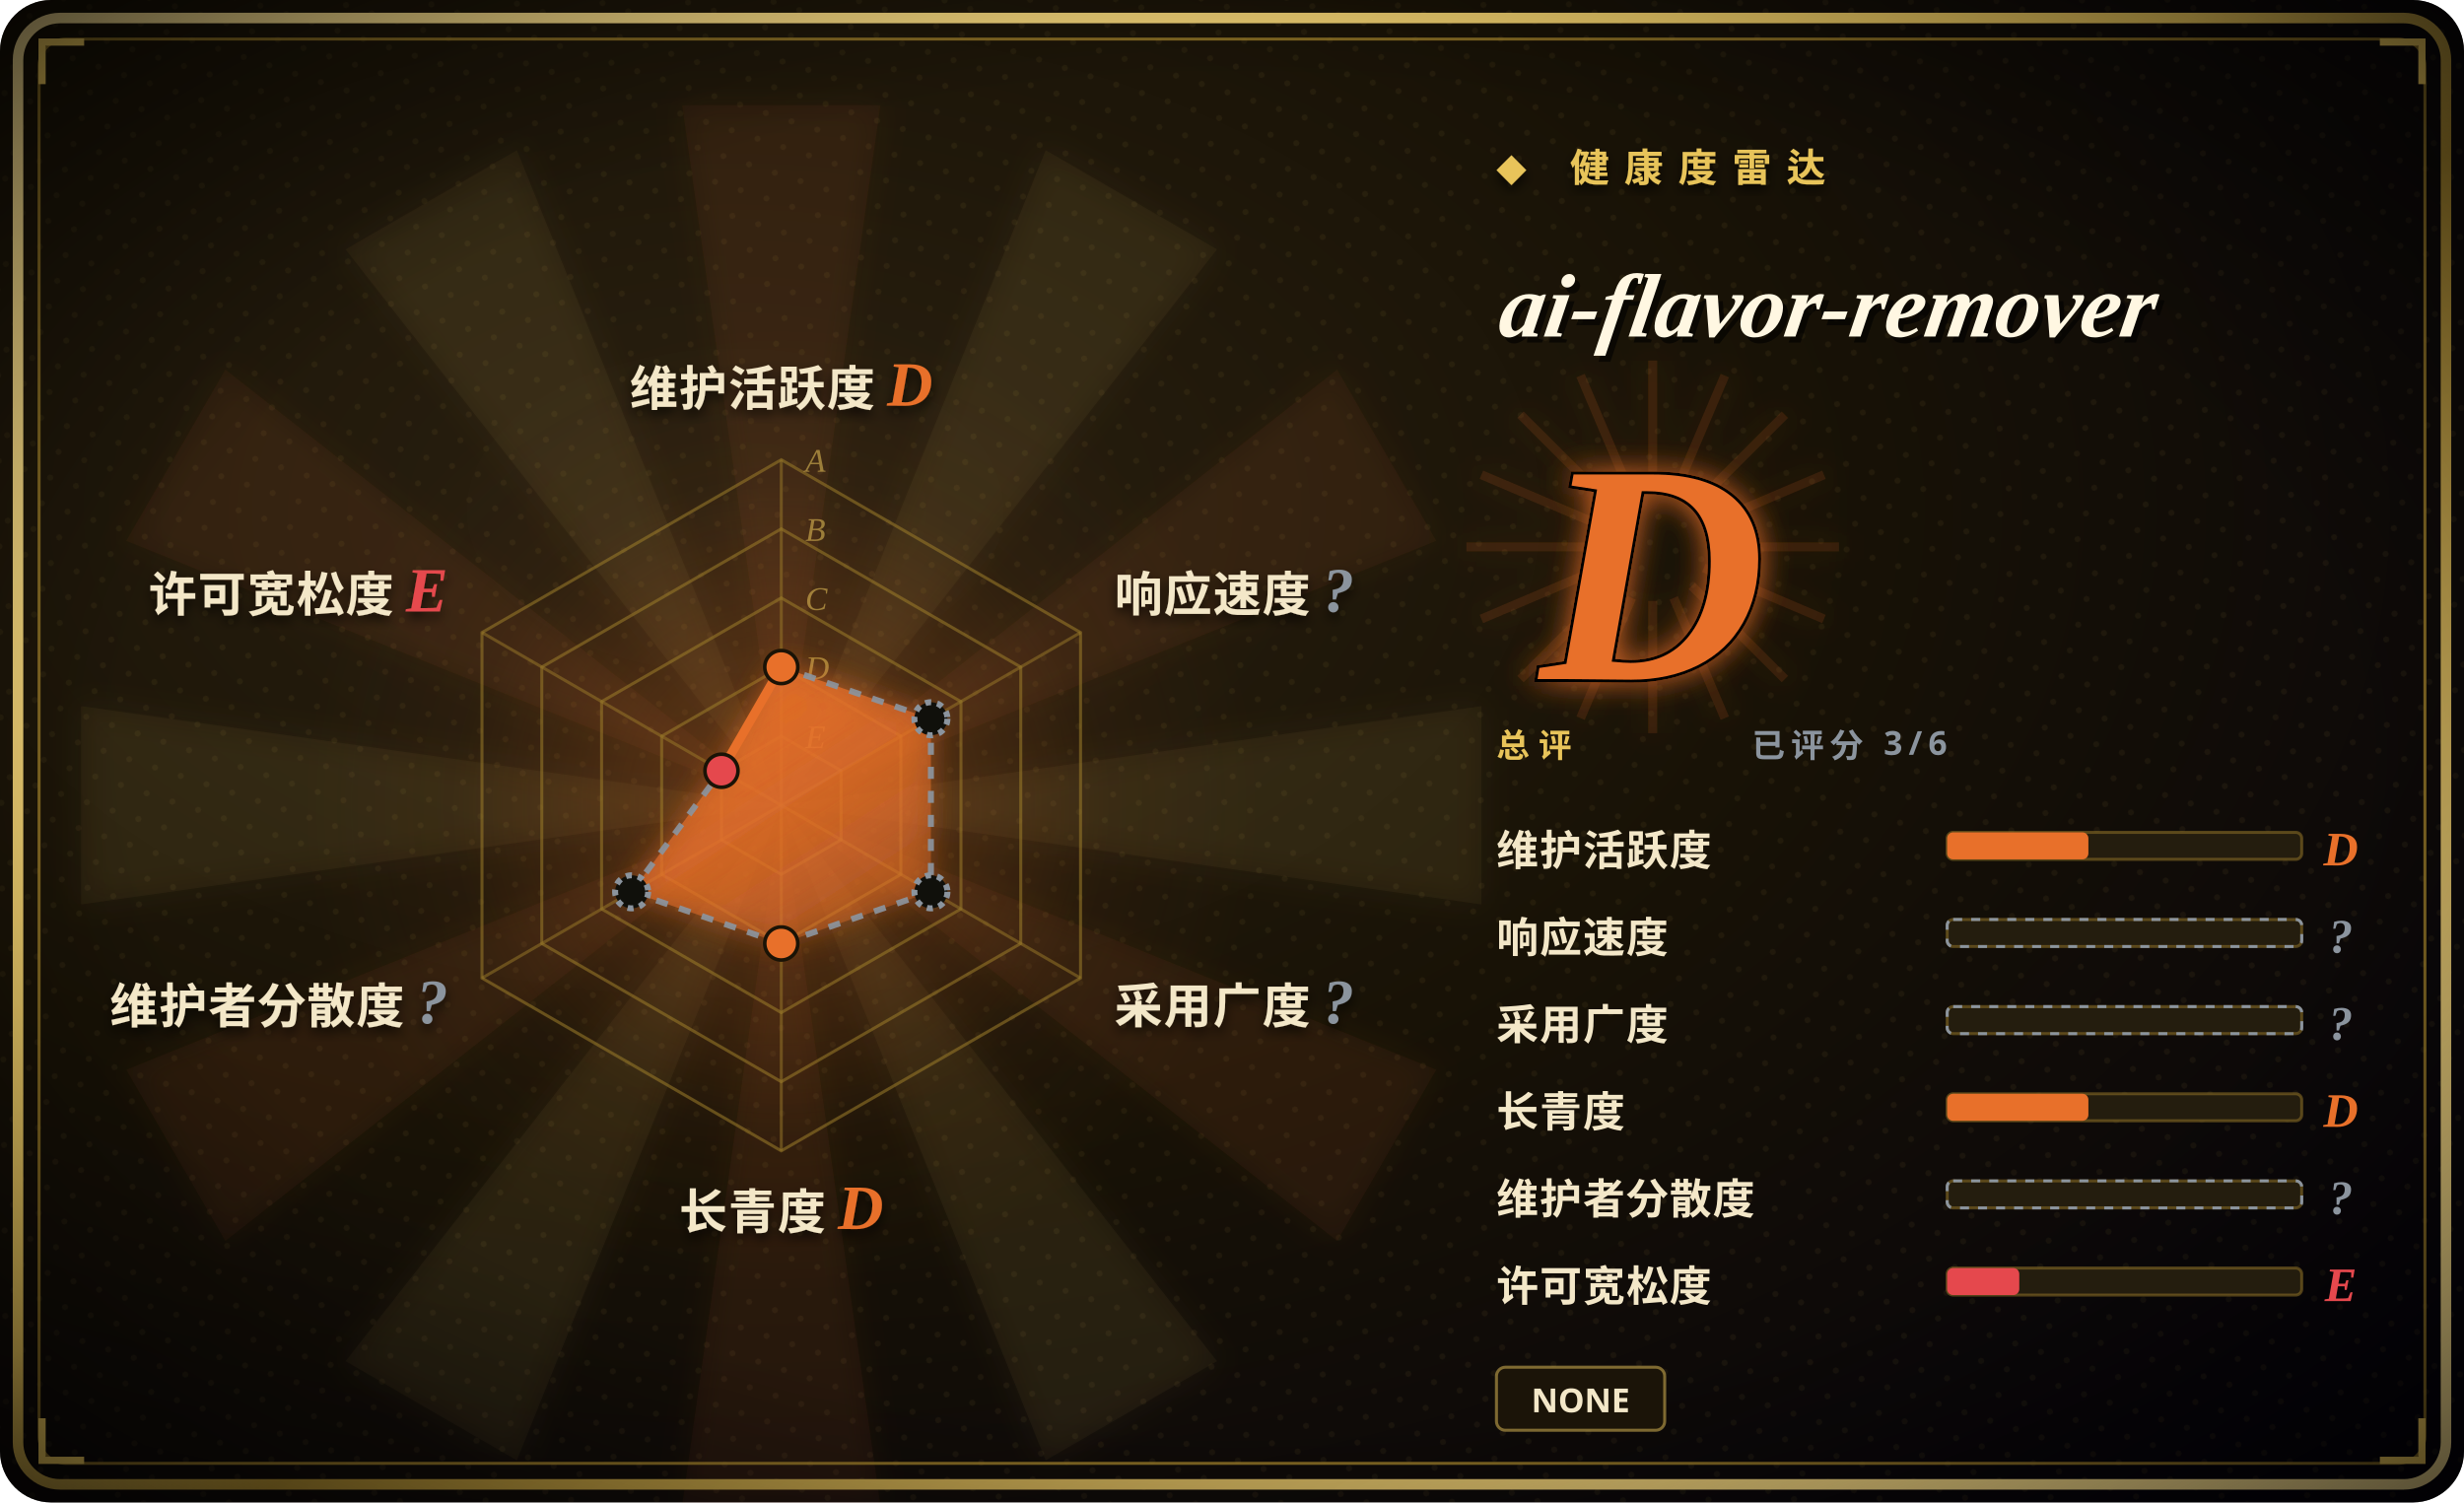
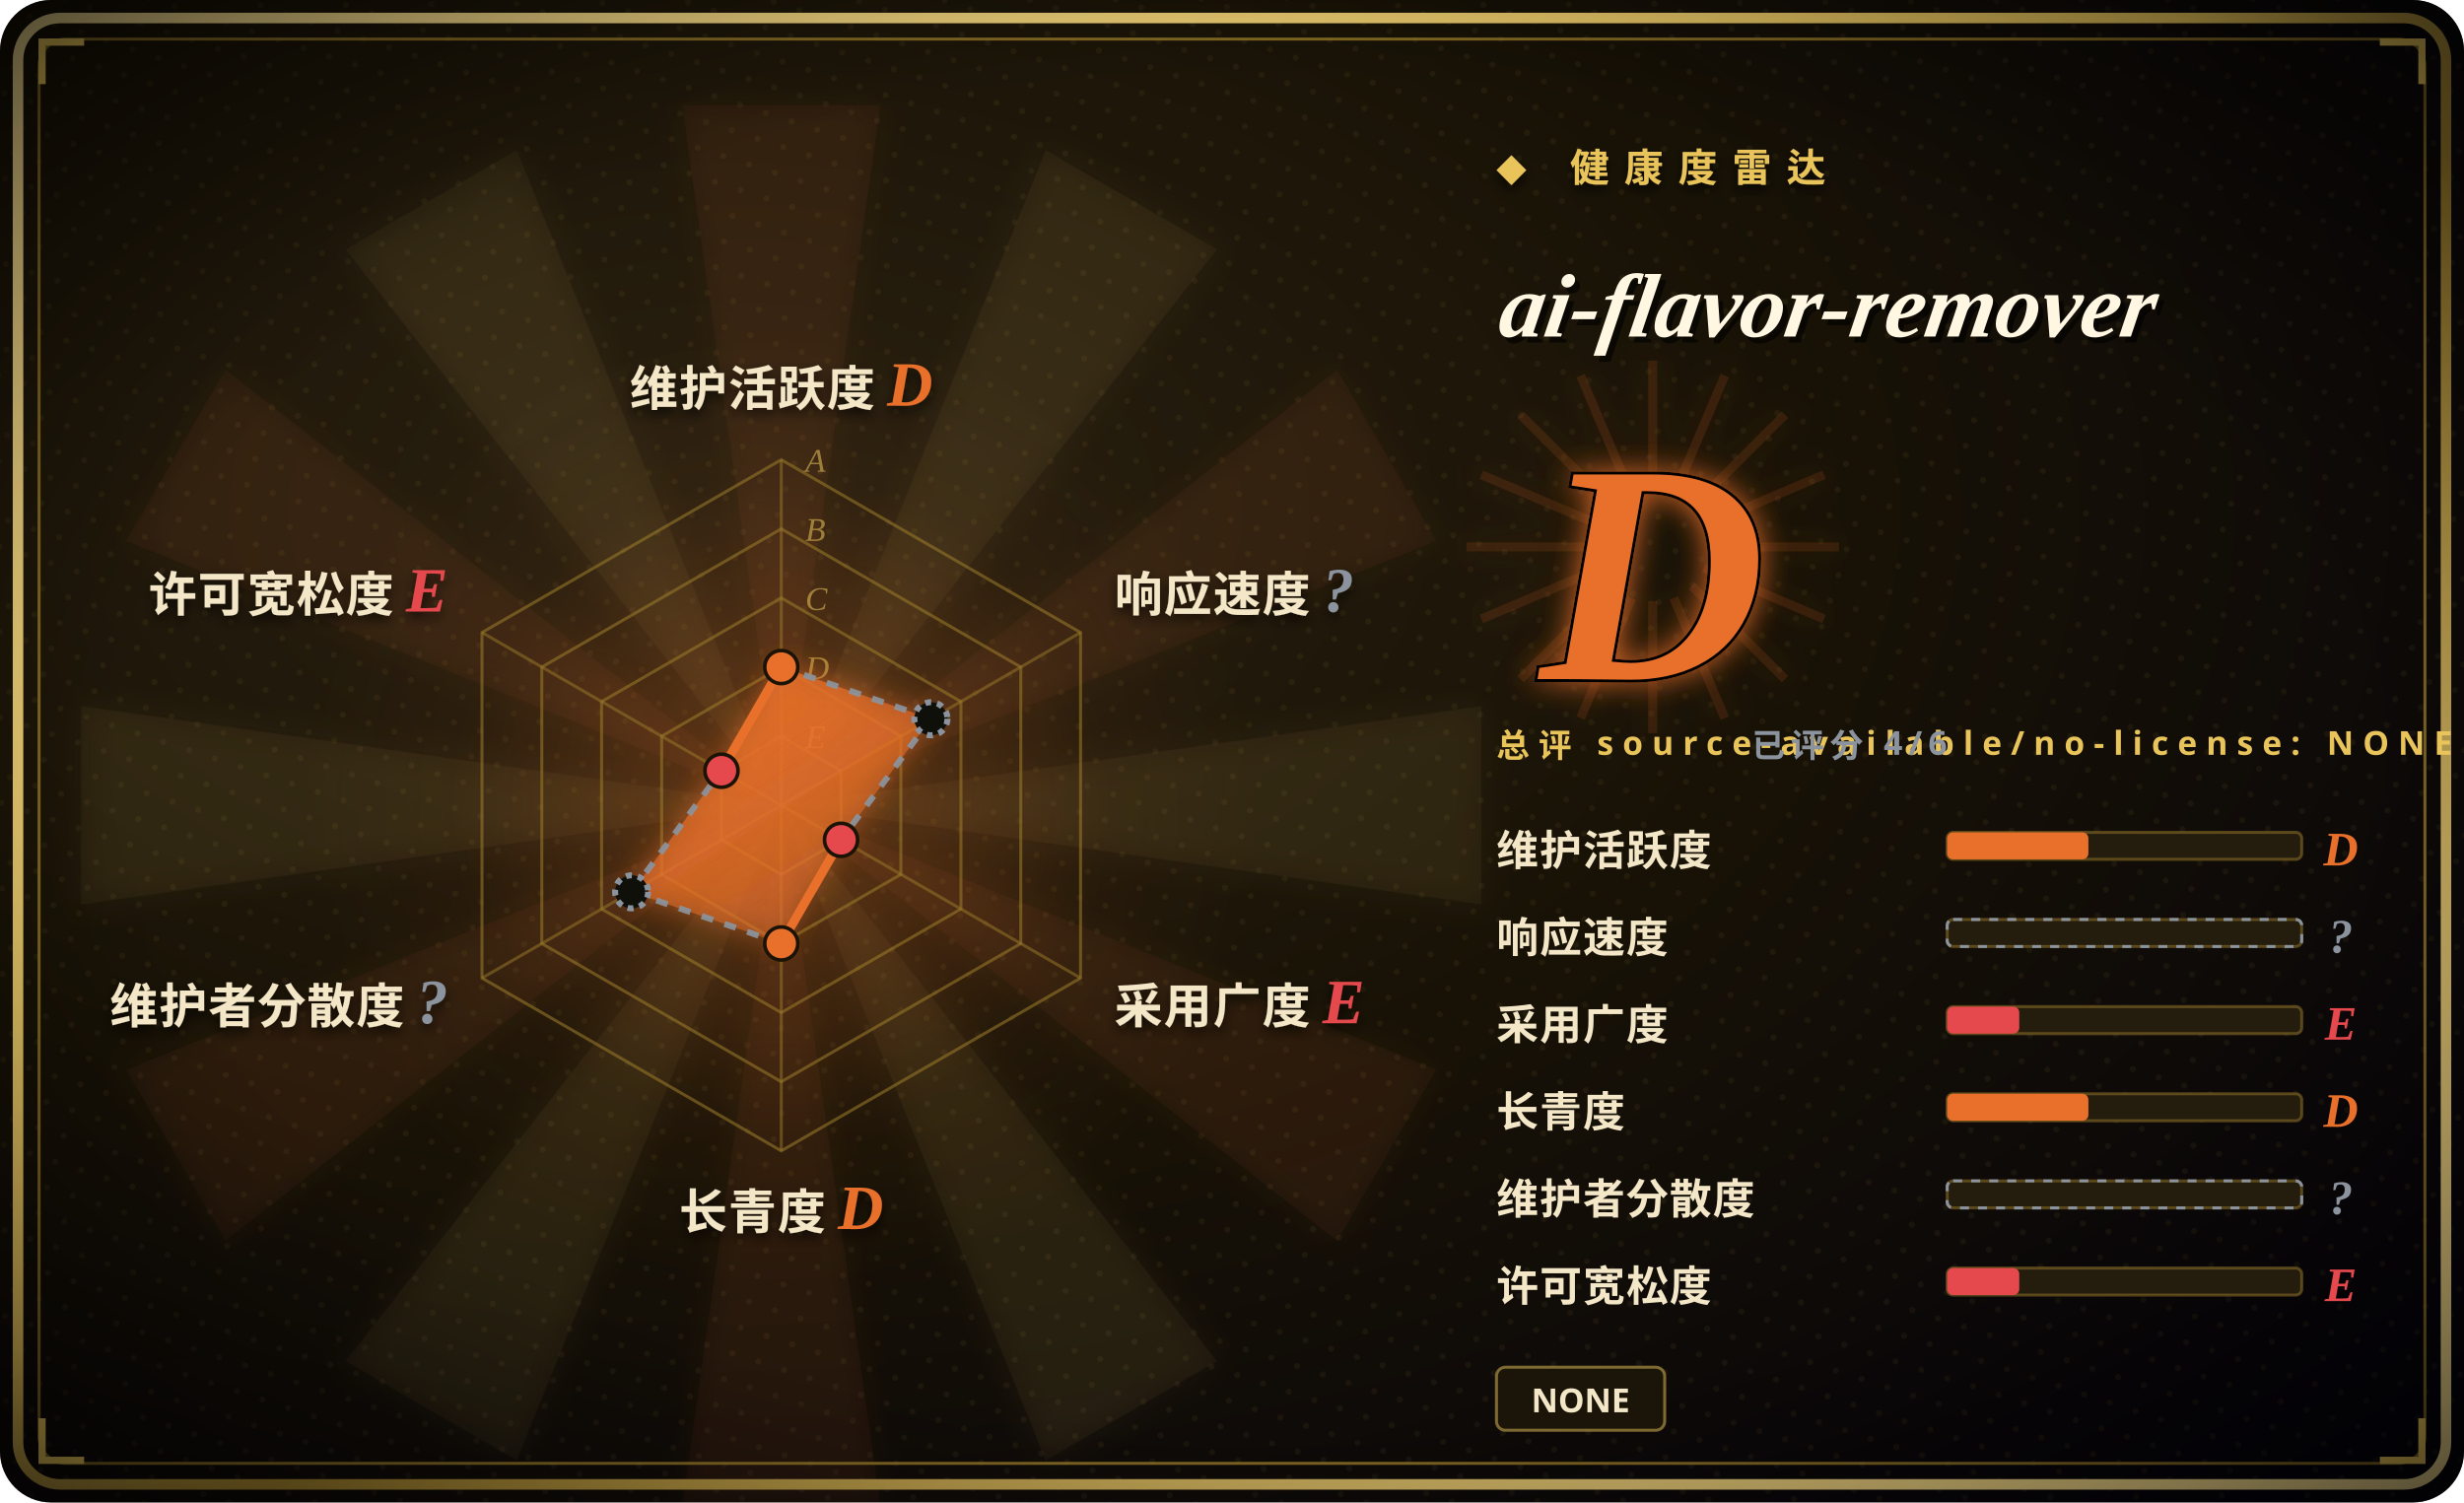
<svg xmlns="http://www.w3.org/2000/svg" width="820" height="500" viewBox="0 0 820 500">
  <defs>
    <radialGradient id="bg" cx="30%" cy="34%" r="90%">
      <stop offset="0%" stop-color="#2a2010" />
      <stop offset="48%" stop-color="#181206" />
      <stop offset="100%" stop-color="#05030a" />
    </radialGradient>
    <radialGradient id="vig" cx="50%" cy="50%" r="72%">
      <stop offset="62%" stop-color="#000000" stop-opacity="0" />
      <stop offset="100%" stop-color="#000000" stop-opacity="0.72" />
    </radialGradient>
    <linearGradient id="frame" x1="0" y1="0" x2="1" y2="1">
      <stop offset="0%" stop-color="#f6dd92" />
      <stop offset="45%" stop-color="#E8C45A" />
      <stop offset="55%" stop-color="#9c7d2a" />
      <stop offset="100%" stop-color="#f6dd92" />
    </linearGradient>
    <linearGradient id="poly" x1="0" y1="0" x2="0.7" y2="1">
      <stop offset="0%" stop-color="#E8702A" stop-opacity="0.92" />
      <stop offset="100%" stop-color="#E8702A" stop-opacity="0.34" />
    </linearGradient>
    <radialGradient id="halo" cx="50%" cy="50%" r="50%">
      <stop offset="0%" stop-color="#E8702A" stop-opacity="0.34" />
      <stop offset="68%" stop-color="#E8702A" stop-opacity="0.04" />
      <stop offset="100%" stop-color="#E8702A" stop-opacity="0" />
    </radialGradient>
    <filter id="glow" x="-60%" y="-60%" width="220%" height="220%">
      <feGaussianBlur stdDeviation="5" result="b" />
      <feMerge>
        <feMergeNode in="b" />
        <feMergeNode in="SourceGraphic" />
      </feMerge>
    </filter>
    <filter id="soft" x="-30%" y="-30%" width="160%" height="160%">
      <feDropShadow dx="0" dy="2" stdDeviation="2" flood-color="#000" flood-opacity="0.7" />
    </filter>
    <pattern id="halftone" width="9" height="9" patternUnits="userSpaceOnUse" patternTransform="rotate(18)">
      <circle cx="2" cy="2" r="1" fill="#E8C45A" fill-opacity="0.06" />
    </pattern>
  </defs>
  <rect width="820" height="500" rx="17" fill="url(#bg)" />
  <rect width="820" height="500" rx="17" fill="url(#halftone)" />
  <g opacity="0.5" filter="url(#glow)">
    <path d="M260,268 L493,235 L493,301 Z" fill="#E8C45A" fill-opacity="0.10" />
    <path d="M260,268 L478,356 L445,413 Z" fill="#E8702A" fill-opacity="0.10" />
    <path d="M260,268 L405,453 L348,486 Z" fill="#E8C45A" fill-opacity="0.10" />
    <path d="M260,268 L293,501 L227,501 Z" fill="#E8702A" fill-opacity="0.10" />
    <path d="M260,268 L172,486 L115,453 Z" fill="#E8C45A" fill-opacity="0.10" />
    <path d="M260,268 L75,413 L42,356 Z" fill="#E8702A" fill-opacity="0.10" />
    <path d="M260,268 L27,301 L27,235 Z" fill="#E8C45A" fill-opacity="0.10" />
    <path d="M260,268 L42,180 L75,123 Z" fill="#E8702A" fill-opacity="0.10" />
    <path d="M260,268 L115,83 L172,50 Z" fill="#E8C45A" fill-opacity="0.10" />
    <path d="M260,268 L227,35 L293,35 Z" fill="#E8702A" fill-opacity="0.10" />
    <path d="M260,268 L348,50 L405,83 Z" fill="#E8C45A" fill-opacity="0.10" />
    <path d="M260,268 L445,123 L478,180 Z" fill="#E8702A" fill-opacity="0.10" />
  </g>
  <circle cx="260" cy="268" r="161" fill="url(#halo)" />
  <rect x="6" y="6" width="808" height="488" rx="14" fill="none" stroke="url(#frame)" stroke-width="3.5" />
  <rect x="13" y="13" width="794" height="474" rx="9" fill="none" stroke="#9c7d2a" stroke-width="1" stroke-opacity="0.8" />
  <path d="M14,28 L14,14 L28,14" fill="none" stroke="#E8C45A" stroke-width="2.4" />
  <path d="M806,28 L806,14 L792,14" fill="none" stroke="#E8C45A" stroke-width="2.4" />
  <path d="M14,472 L14,486 L28,486" fill="none" stroke="#E8C45A" stroke-width="2.4" />
  <path d="M806,472 L806,486 L792,486" fill="none" stroke="#E8C45A" stroke-width="2.4" />
  <rect width="820" height="500" rx="17" fill="url(#vig)" />
  <polygon points="260.0,153.0 359.6,210.5 359.6,325.5 260.0,383.0 160.4,325.5 160.4,210.5" fill="none" stroke="#9c7d2a" stroke-opacity="0.55" stroke-width="1" />
  <polygon points="260.0,176.0 339.7,222.0 339.7,314.0 260.0,360.0 180.3,314.0 180.3,222.0" fill="none" stroke="#9c7d2a" stroke-opacity="0.55" stroke-width="1" />
  <polygon points="260.0,199.0 319.8,233.5 319.8,302.5 260.0,337.0 200.2,302.5 200.2,233.5" fill="none" stroke="#9c7d2a" stroke-opacity="0.55" stroke-width="1" />
  <polygon points="260.0,222.0 299.8,245.0 299.8,291.0 260.0,314.0 220.2,291.0 220.2,245.0" fill="none" stroke="#9c7d2a" stroke-opacity="0.55" stroke-width="1" />
  <polygon points="260.0,245.0 279.9,256.5 279.9,279.5 260.0,291.0 240.1,279.5 240.1,256.5" fill="none" stroke="#9c7d2a" stroke-opacity="0.55" stroke-width="1" />
  <line x1="260" y1="268" x2="260.0" y2="153.0" stroke="#9c7d2a" stroke-opacity="0.5" stroke-width="1" />
  <line x1="260" y1="268" x2="359.6" y2="210.5" stroke="#9c7d2a" stroke-opacity="0.5" stroke-width="1" />
  <line x1="260" y1="268" x2="359.6" y2="325.5" stroke="#9c7d2a" stroke-opacity="0.5" stroke-width="1" />
  <line x1="260" y1="268" x2="260.0" y2="383.0" stroke="#9c7d2a" stroke-opacity="0.5" stroke-width="1" />
  <line x1="260" y1="268" x2="160.4" y2="325.5" stroke="#9c7d2a" stroke-opacity="0.5" stroke-width="1" />
  <line x1="260" y1="268" x2="160.4" y2="210.5" stroke="#9c7d2a" stroke-opacity="0.5" stroke-width="1" />
  <text x="268" y="157.0" font-size="11" font-style="italic" fill="#E8C45A" fill-opacity="0.55" font-family="'Georgia','Times New Roman',serif">A</text>
  <text x="268" y="180.0" font-size="11" font-style="italic" fill="#E8C45A" fill-opacity="0.55" font-family="'Georgia','Times New Roman',serif">B</text>
  <text x="268" y="203.0" font-size="11" font-style="italic" fill="#E8C45A" fill-opacity="0.55" font-family="'Georgia','Times New Roman',serif">C</text>
  <text x="268" y="226.0" font-size="11" font-style="italic" fill="#E8C45A" fill-opacity="0.55" font-family="'Georgia','Times New Roman',serif">D</text>
  <text x="268" y="249.0" font-size="11" font-style="italic" fill="#E8C45A" fill-opacity="0.55" font-family="'Georgia','Times New Roman',serif">E</text>
-   <polygon points="260.0,222.0 309.8,239.2 309.8,296.8 260.0,314.0 210.2,296.8 240.1,256.5" fill="url(#poly)" filter="url(#glow)" />
+   <polygon points="260.0,222.0 309.8,239.2 279.9,279.5 260.0,314.0 210.2,296.8 240.1,256.5" fill="url(#poly)" filter="url(#glow)" />
  <line x1="260.0" y1="222.0" x2="309.8" y2="239.2" stroke="#8B949E" stroke-width="2" stroke-dasharray="4 4" stroke-opacity="0.92" />
-   <line x1="309.8" y1="239.2" x2="309.8" y2="296.8" stroke="#8B949E" stroke-width="2" stroke-dasharray="4 4" stroke-opacity="0.92" />
-   <line x1="309.8" y1="296.8" x2="260.0" y2="314.0" stroke="#8B949E" stroke-width="2" stroke-dasharray="4 4" stroke-opacity="0.92" />
+   <line x1="309.8" y1="239.2" x2="279.9" y2="279.5" stroke="#8B949E" stroke-width="2" stroke-dasharray="4 4" stroke-opacity="0.92" />
+   <line x1="279.9" y1="279.5" x2="260.0" y2="314.0" stroke="#E8702A" stroke-width="3" />
  <line x1="260.0" y1="314.0" x2="210.2" y2="296.8" stroke="#8B949E" stroke-width="2" stroke-dasharray="4 4" stroke-opacity="0.92" />
  <line x1="210.2" y1="296.8" x2="240.1" y2="256.5" stroke="#8B949E" stroke-width="2" stroke-dasharray="4 4" stroke-opacity="0.92" />
  <line x1="240.1" y1="256.5" x2="260.0" y2="222.0" stroke="#E8702A" stroke-width="3" />
  <circle cx="260.0" cy="222.0" r="5.5" fill="#E8702A" stroke="#1a1306" stroke-width="1.2" />
  <circle cx="309.8" cy="239.2" r="5.5" fill="#10100b" stroke="#8B949E" stroke-width="2" stroke-dasharray="2 2" />
-   <circle cx="309.8" cy="296.8" r="5.5" fill="#10100b" stroke="#8B949E" stroke-width="2" stroke-dasharray="2 2" />
+   <circle cx="279.9" cy="279.5" r="5.5" fill="#E5484D" stroke="#1a1306" stroke-width="1.2" />
  <circle cx="260.0" cy="314.0" r="5.5" fill="#E8702A" stroke="#1a1306" stroke-width="1.2" />
  <circle cx="210.2" cy="296.8" r="5.5" fill="#10100b" stroke="#8B949E" stroke-width="2" stroke-dasharray="2 2" />
  <circle cx="240.1" cy="256.5" r="5.5" fill="#E5484D" stroke="#1a1306" stroke-width="1.2" />
  <text x="260.0" y="135.0" font-size="16" font-weight="900" fill="#f3e7c8" text-anchor="middle" font-family="'PingFang SC','Hiragino Sans GB','Heiti SC','Microsoft YaHei',sans-serif" letter-spacing="0.4" filter="url(#soft)">维护活跃度 <tspan fill="#E8702A" font-family="'Georgia','Times New Roman',serif" font-style="italic" font-size="21">D</tspan>
  </text>
  <text x="370.9" y="203.5" font-size="16" font-weight="900" fill="#f3e7c8" text-anchor="start" font-family="'PingFang SC','Hiragino Sans GB','Heiti SC','Microsoft YaHei',sans-serif" letter-spacing="0.4" filter="url(#soft)">响应速度 <tspan fill="#8B949E" font-family="'Georgia','Times New Roman',serif" font-style="italic" font-size="21">?</tspan>
  </text>
-   <text x="370.9" y="340.5" font-size="16" font-weight="900" fill="#f3e7c8" text-anchor="start" font-family="'PingFang SC','Hiragino Sans GB','Heiti SC','Microsoft YaHei',sans-serif" letter-spacing="0.4" filter="url(#soft)">采用广度 <tspan fill="#8B949E" font-family="'Georgia','Times New Roman',serif" font-style="italic" font-size="21">?</tspan>
+   <text x="370.9" y="340.5" font-size="16" font-weight="900" fill="#f3e7c8" text-anchor="start" font-family="'PingFang SC','Hiragino Sans GB','Heiti SC','Microsoft YaHei',sans-serif" letter-spacing="0.4" filter="url(#soft)">采用广度 <tspan fill="#E5484D" font-family="'Georgia','Times New Roman',serif" font-style="italic" font-size="21">E</tspan>
  </text>
  <text x="260.0" y="409.0" font-size="16" font-weight="900" fill="#f3e7c8" text-anchor="middle" font-family="'PingFang SC','Hiragino Sans GB','Heiti SC','Microsoft YaHei',sans-serif" letter-spacing="0.4" filter="url(#soft)">长青度 <tspan fill="#E8702A" font-family="'Georgia','Times New Roman',serif" font-style="italic" font-size="21">D</tspan>
  </text>
  <text x="149.1" y="340.5" font-size="16" font-weight="900" fill="#f3e7c8" text-anchor="end" font-family="'PingFang SC','Hiragino Sans GB','Heiti SC','Microsoft YaHei',sans-serif" letter-spacing="0.4" filter="url(#soft)">维护者分散度 <tspan fill="#8B949E" font-family="'Georgia','Times New Roman',serif" font-style="italic" font-size="21">?</tspan>
  </text>
  <text x="149.1" y="203.5" font-size="16" font-weight="900" fill="#f3e7c8" text-anchor="end" font-family="'PingFang SC','Hiragino Sans GB','Heiti SC','Microsoft YaHei',sans-serif" letter-spacing="0.4" filter="url(#soft)">许可宽松度 <tspan fill="#E5484D" font-family="'Georgia','Times New Roman',serif" font-style="italic" font-size="21">E</tspan>
  </text>
  <text x="498" y="60" font-size="13" letter-spacing="5" fill="#E8C45A" font-weight="900" font-family="'PingFang SC','Hiragino Sans GB','Heiti SC','Microsoft YaHei',sans-serif" filter="url(#soft)">◆ 健康度雷达</text>
  <g transform="translate(498,112) skewX(-9)">
    <text x="2" y="2" font-size="30" font-weight="900" font-style="italic" fill="#000" fill-opacity="0.6" font-family="'Georgia','Times New Roman',serif">ai-flavor-remover</text>
    <text x="0" y="0" font-size="30" font-weight="900" font-style="italic" fill="#fff7e2" font-family="'Georgia','Times New Roman',serif">ai-flavor-remover</text>
  </g>
  <line x1="498" y1="124" x2="648" y2="124" stroke="url(#frame)" stroke-width="2" />
  <g opacity="0.85" filter="url(#glow)">
    <line x1="568" y1="182" x2="612" y2="182" stroke="#E8702A" stroke-opacity="0.16" stroke-width="3" />
    <line x1="567" y1="189" x2="607" y2="206" stroke="#E8702A" stroke-opacity="0.16" stroke-width="3" />
    <line x1="563" y1="195" x2="594" y2="226" stroke="#E8702A" stroke-opacity="0.16" stroke-width="3" />
    <line x1="557" y1="199" x2="574" y2="239" stroke="#E8702A" stroke-opacity="0.16" stroke-width="3" />
    <line x1="550" y1="200" x2="550" y2="244" stroke="#E8702A" stroke-opacity="0.16" stroke-width="3" />
    <line x1="543" y1="199" x2="526" y2="239" stroke="#E8702A" stroke-opacity="0.16" stroke-width="3" />
    <line x1="537" y1="195" x2="506" y2="226" stroke="#E8702A" stroke-opacity="0.16" stroke-width="3" />
    <line x1="533" y1="189" x2="493" y2="206" stroke="#E8702A" stroke-opacity="0.16" stroke-width="3" />
    <line x1="532" y1="182" x2="488" y2="182" stroke="#E8702A" stroke-opacity="0.16" stroke-width="3" />
    <line x1="533" y1="175" x2="493" y2="158" stroke="#E8702A" stroke-opacity="0.16" stroke-width="3" />
    <line x1="537" y1="169" x2="506" y2="138" stroke="#E8702A" stroke-opacity="0.16" stroke-width="3" />
    <line x1="543" y1="165" x2="526" y2="125" stroke="#E8702A" stroke-opacity="0.16" stroke-width="3" />
    <line x1="550" y1="164" x2="550" y2="120" stroke="#E8702A" stroke-opacity="0.16" stroke-width="3" />
    <line x1="557" y1="165" x2="574" y2="125" stroke="#E8702A" stroke-opacity="0.16" stroke-width="3" />
    <line x1="563" y1="169" x2="594" y2="138" stroke="#E8702A" stroke-opacity="0.16" stroke-width="3" />
    <line x1="567" y1="175" x2="607" y2="158" stroke="#E8702A" stroke-opacity="0.16" stroke-width="3" />
  </g>
  <text x="550" y="226" font-size="104" font-weight="900" font-style="italic" text-anchor="middle" fill="#E8702A" stroke="#000" stroke-width="2" paint-order="stroke" font-family="'Georgia','Times New Roman',serif" filter="url(#glow)">D</text>
-   <text x="498" y="252" font-size="11" letter-spacing="3" fill="#E8C45A" font-family="'PingFang SC','Hiragino Sans GB','Heiti SC','Microsoft YaHei',sans-serif" font-weight="900">总评</text>
-   <text x="648" y="252" font-size="11" letter-spacing="2" fill="#8B949E" font-family="'PingFang SC','Hiragino Sans GB','Heiti SC','Microsoft YaHei',sans-serif" font-weight="900" text-anchor="end">已评分 3/6</text>
+   <text x="498" y="252" font-size="11" letter-spacing="3" fill="#E8C45A" font-family="'PingFang SC','Hiragino Sans GB','Heiti SC','Microsoft YaHei',sans-serif" font-weight="900">总评   source-available/no-license: NONE</text>
+   <text x="648" y="252" font-size="11" letter-spacing="2" fill="#8B949E" font-family="'PingFang SC','Hiragino Sans GB','Heiti SC','Microsoft YaHei',sans-serif" font-weight="900" text-anchor="end">已评分 4/6</text>
  <text x="498" y="288" font-size="14" font-weight="900" fill="#f3e7c8" font-family="'PingFang SC','Hiragino Sans GB','Heiti SC','Microsoft YaHei',sans-serif" letter-spacing="0.4">维护活跃度</text>
  <rect x="648" y="277" width="118" height="9" rx="2" fill="#241d0e" stroke="#9c7d2a" stroke-opacity="0.5" />
  <rect x="648" y="277" width="47" height="9" rx="2" fill="#E8702A" />
  <text x="779" y="288" font-size="16" font-weight="900" font-style="italic" fill="#E8702A" font-family="'Georgia','Times New Roman',serif" text-anchor="middle">D</text>
  <text x="498" y="317" font-size="14" font-weight="900" fill="#f3e7c8" font-family="'PingFang SC','Hiragino Sans GB','Heiti SC','Microsoft YaHei',sans-serif" letter-spacing="0.4">响应速度</text>
  <rect x="648" y="306" width="118" height="9" rx="2" fill="#241d0e" stroke="#9c7d2a" stroke-opacity="0.5" />
  <rect x="648" y="306" width="118" height="9" rx="2" fill="none" stroke="#8B949E" stroke-dasharray="3 3" />
  <text x="779" y="317" font-size="16" font-weight="900" font-style="italic" fill="#8B949E" font-family="'Georgia','Times New Roman',serif" text-anchor="middle">?</text>
  <text x="498" y="346" font-size="14" font-weight="900" fill="#f3e7c8" font-family="'PingFang SC','Hiragino Sans GB','Heiti SC','Microsoft YaHei',sans-serif" letter-spacing="0.4">采用广度</text>
  <rect x="648" y="335" width="118" height="9" rx="2" fill="#241d0e" stroke="#9c7d2a" stroke-opacity="0.5" />
-   <rect x="648" y="335" width="118" height="9" rx="2" fill="none" stroke="#8B949E" stroke-dasharray="3 3" />
-   <text x="779" y="346" font-size="16" font-weight="900" font-style="italic" fill="#8B949E" font-family="'Georgia','Times New Roman',serif" text-anchor="middle">?</text>
+   <rect x="648" y="335" width="24" height="9" rx="2" fill="#E5484D" />
+   <text x="779" y="346" font-size="16" font-weight="900" font-style="italic" fill="#E5484D" font-family="'Georgia','Times New Roman',serif" text-anchor="middle">E</text>
  <text x="498" y="375" font-size="14" font-weight="900" fill="#f3e7c8" font-family="'PingFang SC','Hiragino Sans GB','Heiti SC','Microsoft YaHei',sans-serif" letter-spacing="0.4">长青度</text>
  <rect x="648" y="364" width="118" height="9" rx="2" fill="#241d0e" stroke="#9c7d2a" stroke-opacity="0.5" />
  <rect x="648" y="364" width="47" height="9" rx="2" fill="#E8702A" />
  <text x="779" y="375" font-size="16" font-weight="900" font-style="italic" fill="#E8702A" font-family="'Georgia','Times New Roman',serif" text-anchor="middle">D</text>
  <text x="498" y="404" font-size="14" font-weight="900" fill="#f3e7c8" font-family="'PingFang SC','Hiragino Sans GB','Heiti SC','Microsoft YaHei',sans-serif" letter-spacing="0.4">维护者分散度</text>
  <rect x="648" y="393" width="118" height="9" rx="2" fill="#241d0e" stroke="#9c7d2a" stroke-opacity="0.5" />
  <rect x="648" y="393" width="118" height="9" rx="2" fill="none" stroke="#8B949E" stroke-dasharray="3 3" />
  <text x="779" y="404" font-size="16" font-weight="900" font-style="italic" fill="#8B949E" font-family="'Georgia','Times New Roman',serif" text-anchor="middle">?</text>
  <text x="498" y="433" font-size="14" font-weight="900" fill="#f3e7c8" font-family="'PingFang SC','Hiragino Sans GB','Heiti SC','Microsoft YaHei',sans-serif" letter-spacing="0.4">许可宽松度</text>
  <rect x="648" y="422" width="118" height="9" rx="2" fill="#241d0e" stroke="#9c7d2a" stroke-opacity="0.5" />
  <rect x="648" y="422" width="24" height="9" rx="2" fill="#E5484D" />
  <text x="779" y="433" font-size="16" font-weight="900" font-style="italic" fill="#E5484D" font-family="'Georgia','Times New Roman',serif" text-anchor="middle">E</text>
  <rect x="498" y="455" width="56" height="21" rx="3" fill="#1b1408" stroke="#E8C45A" stroke-opacity="0.5" />
  <text x="526.0" y="470" font-size="11" font-weight="700" fill="#f3e7c8" text-anchor="middle" font-family="'PingFang SC','Hiragino Sans GB','Heiti SC','Microsoft YaHei',sans-serif">NONE</text>
</svg>
